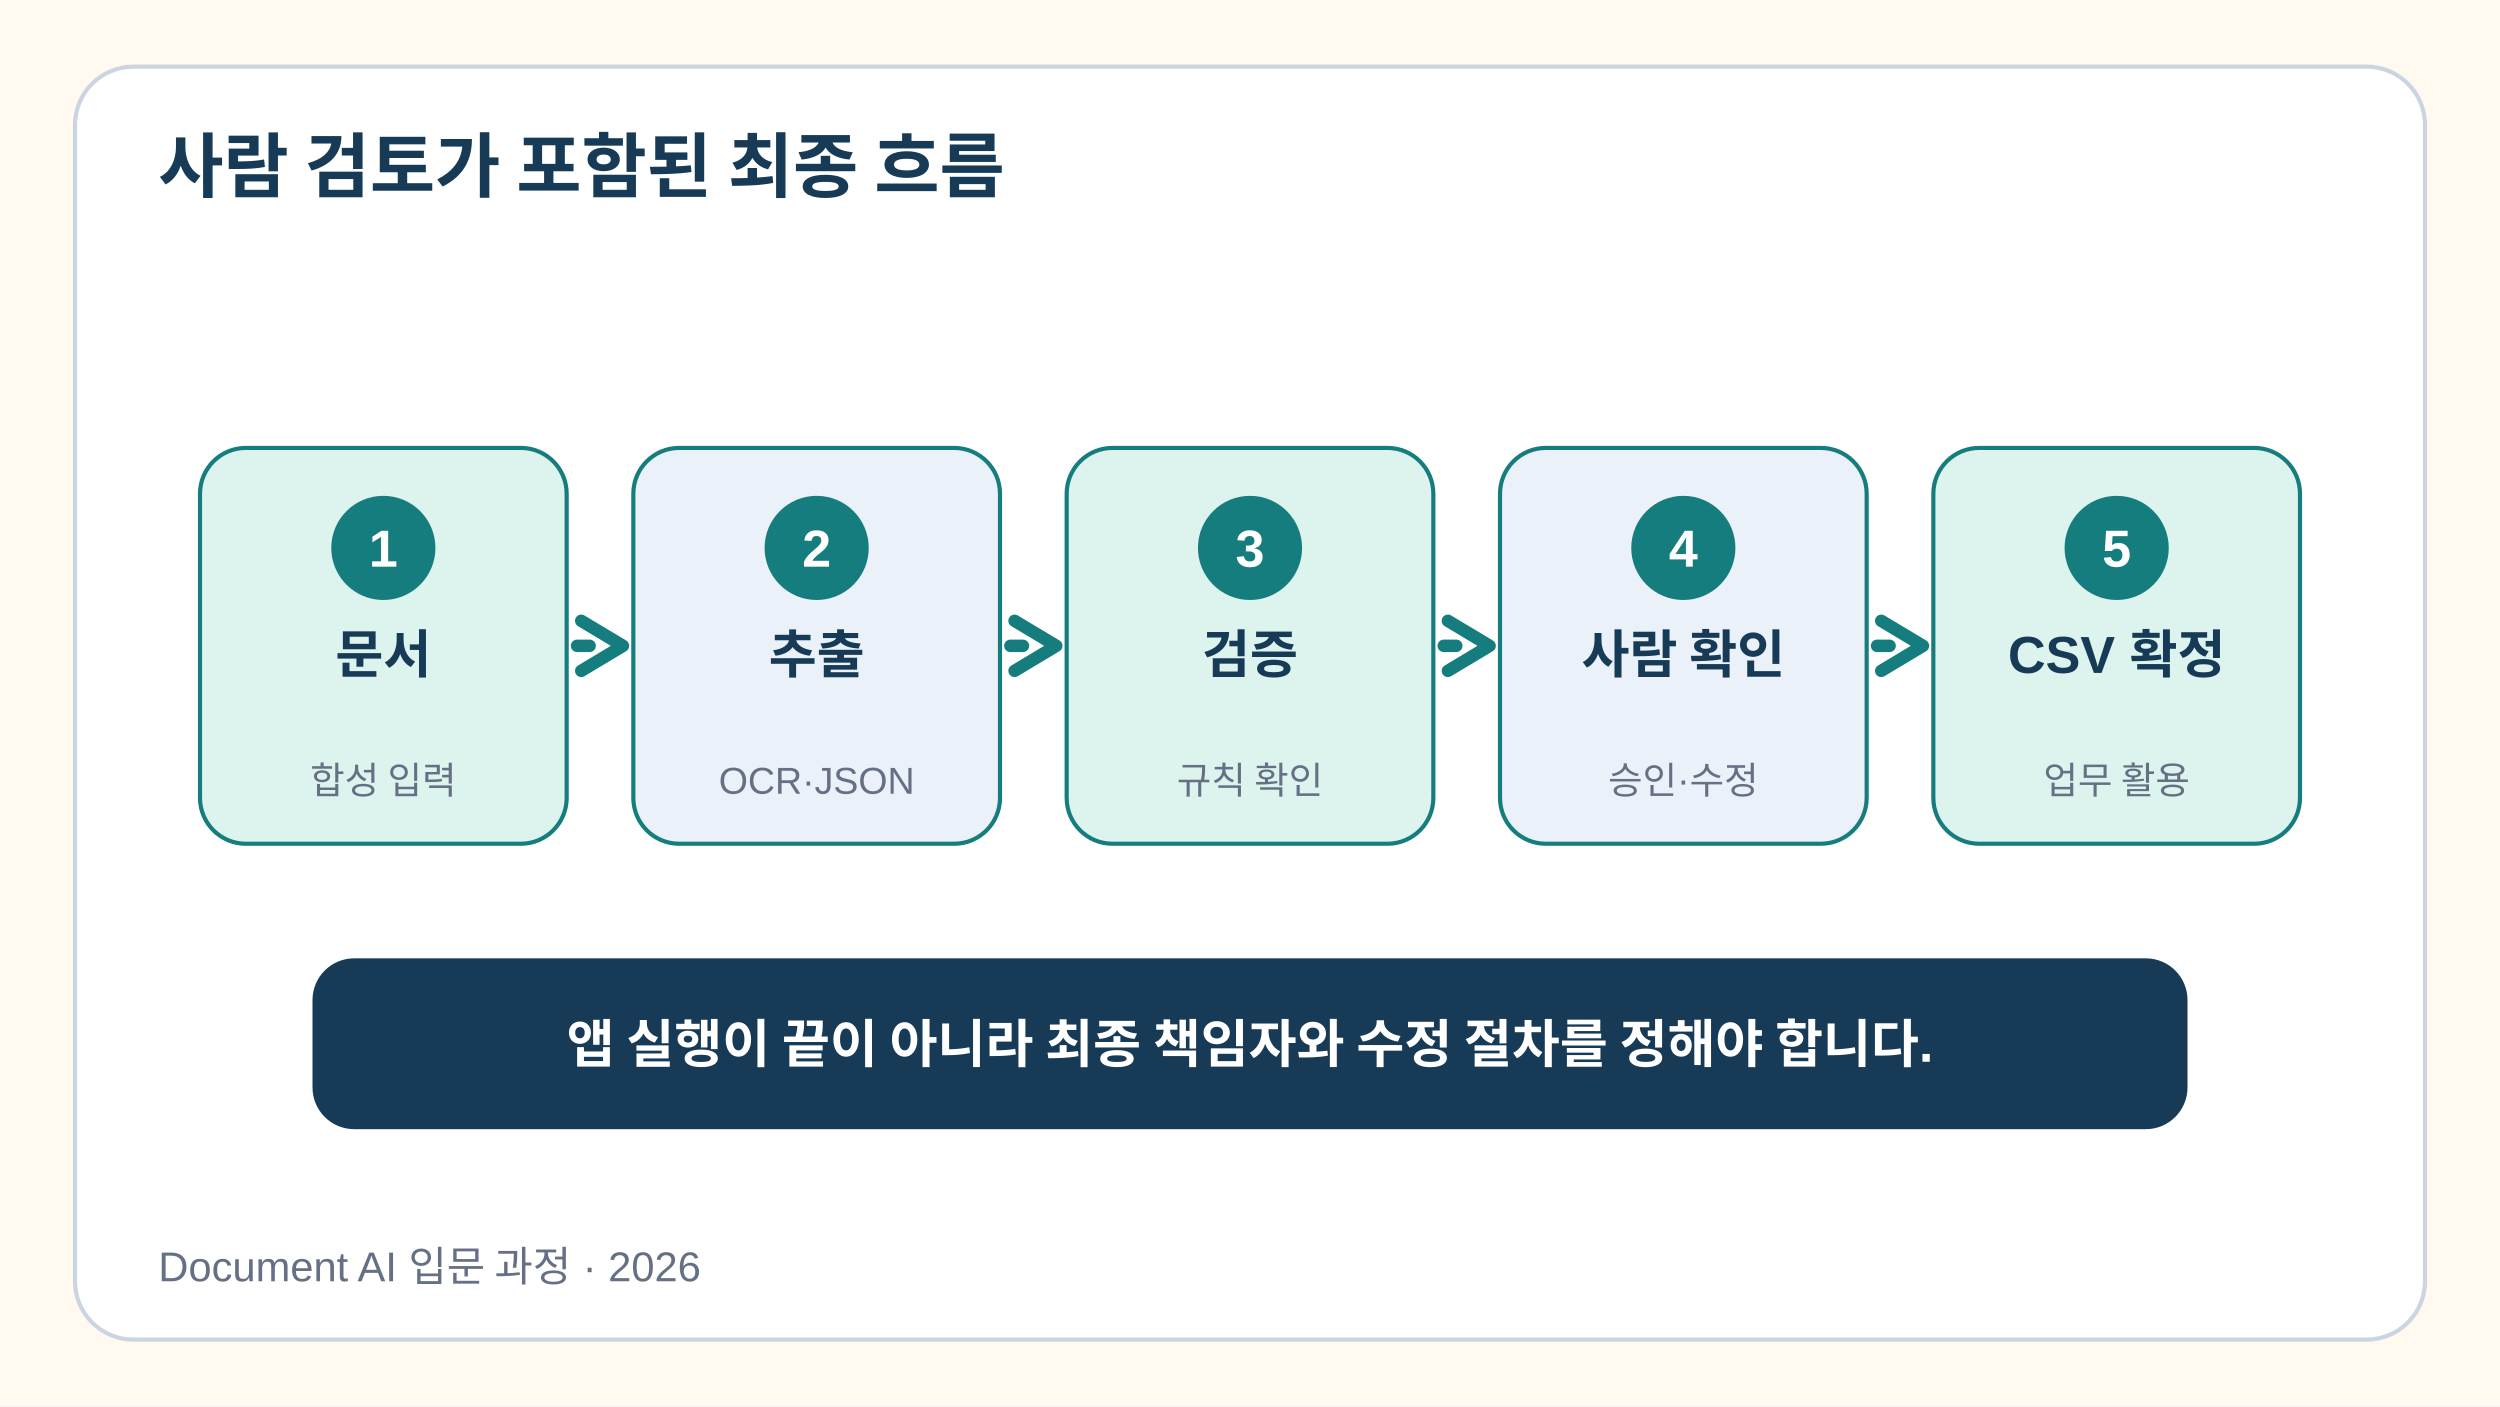
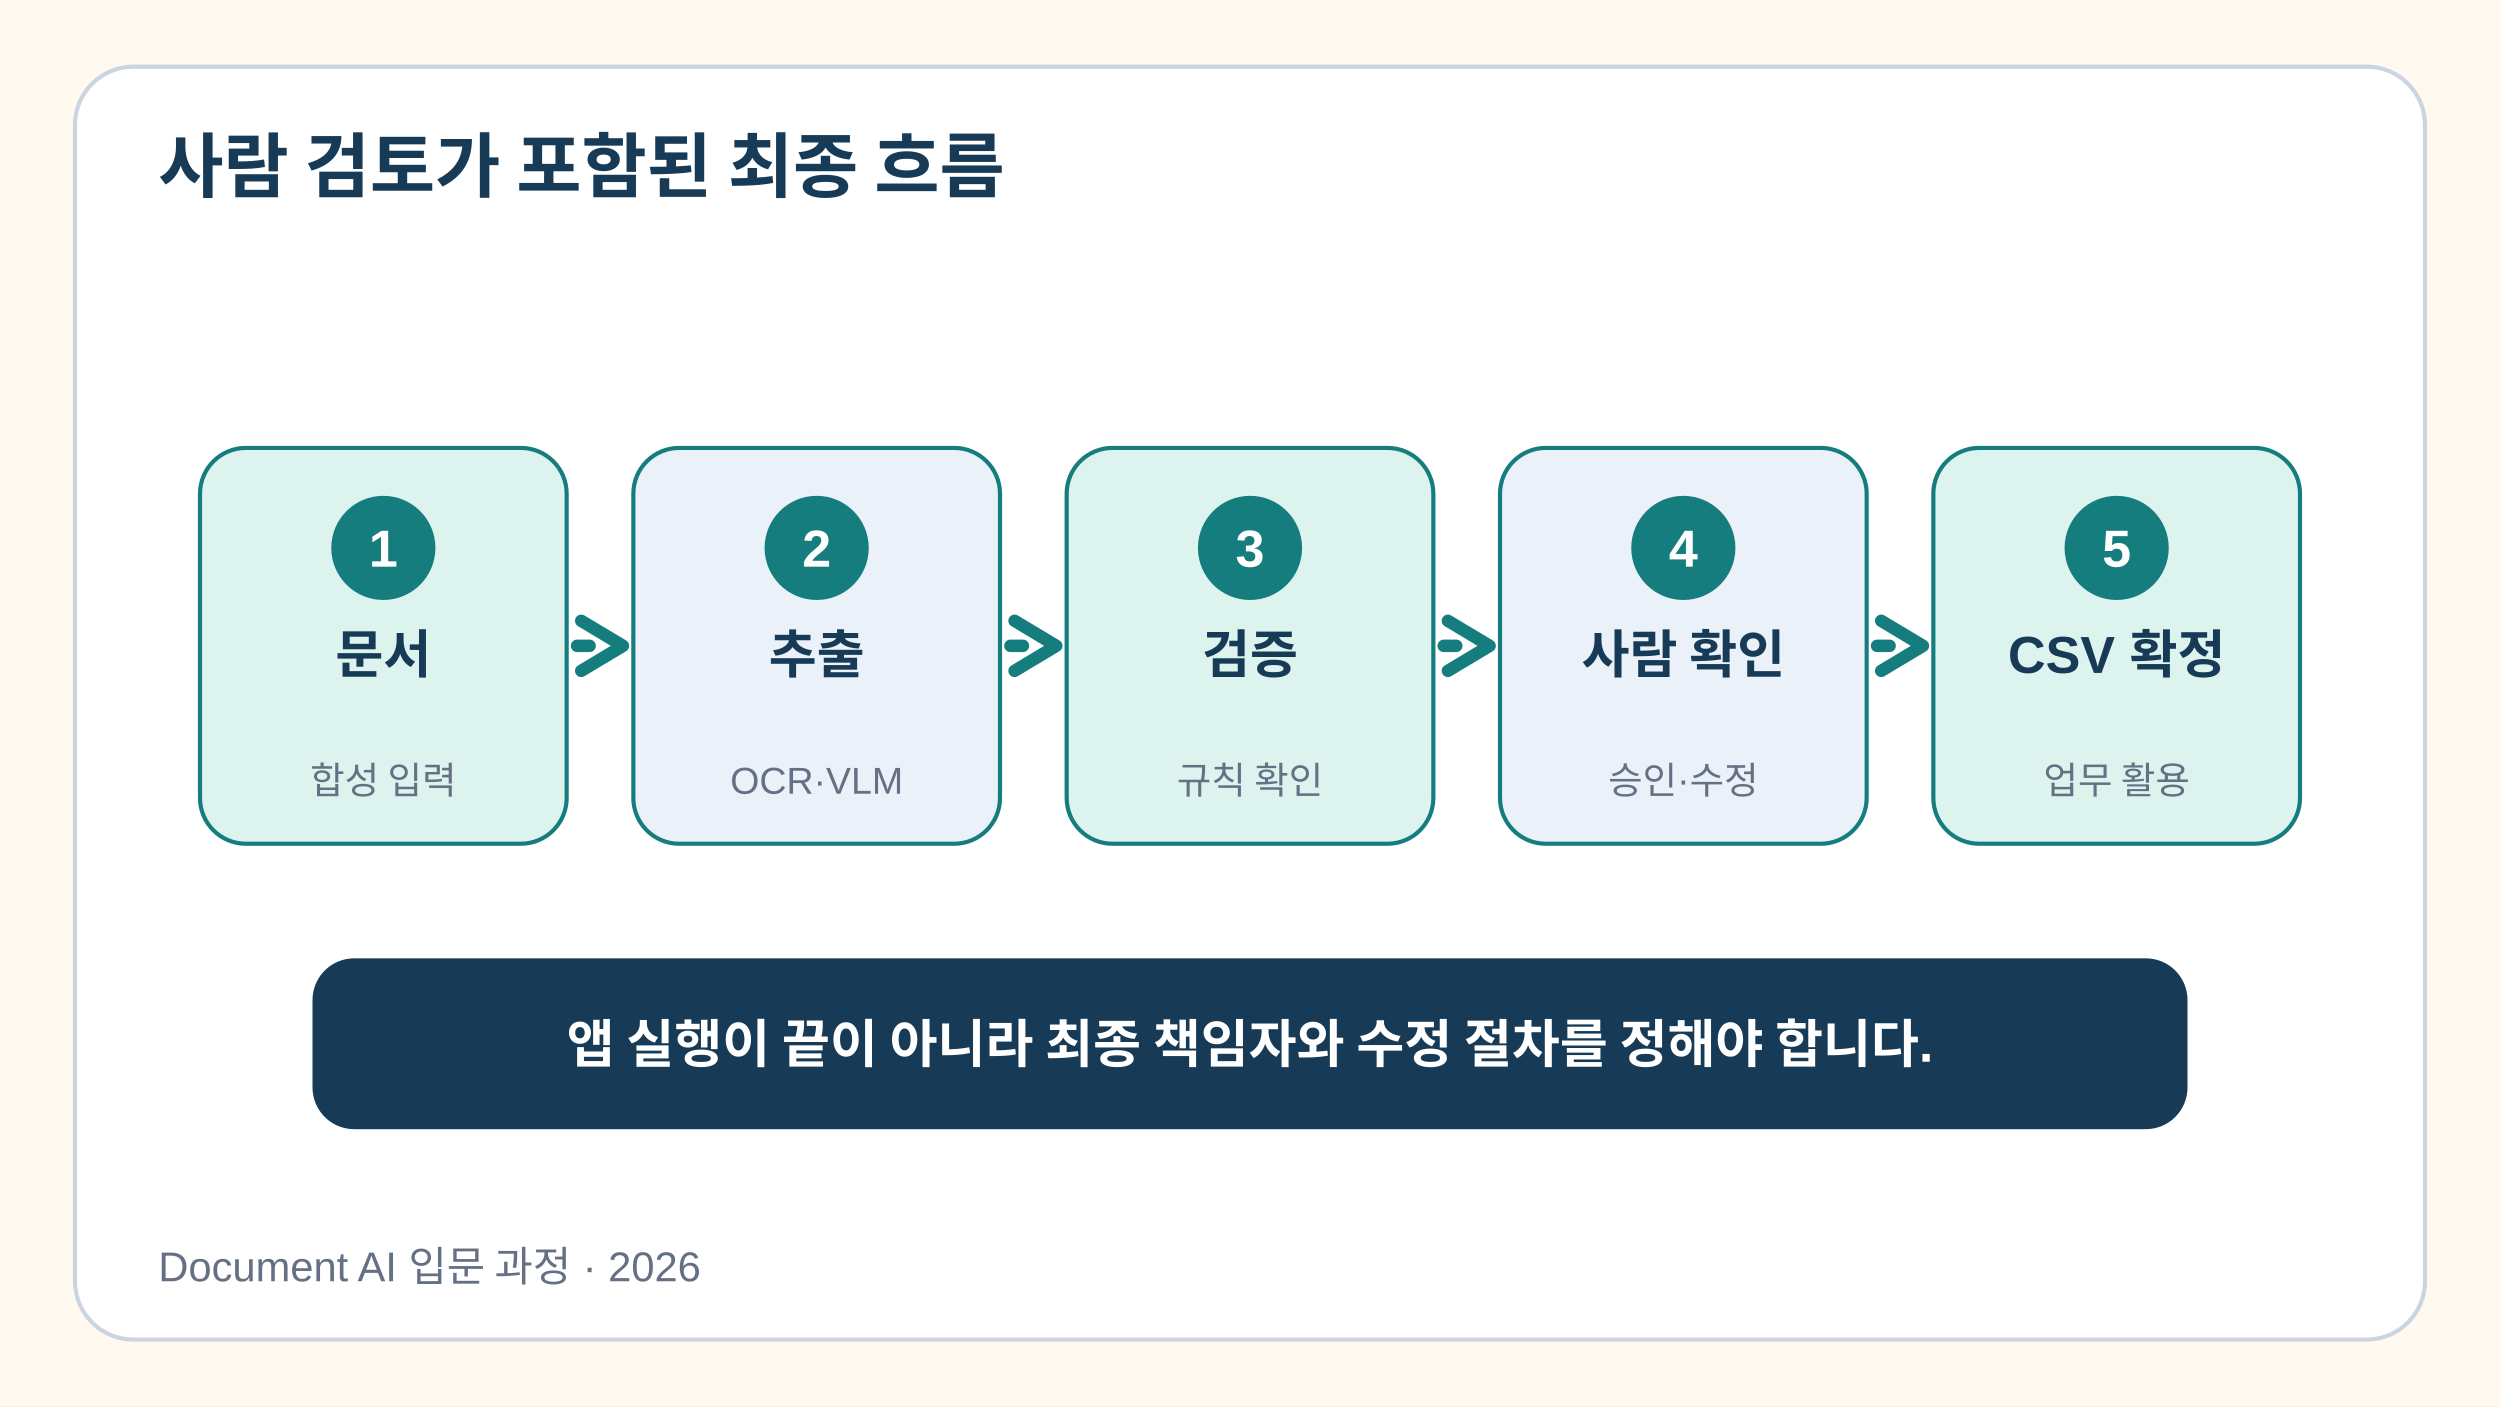
<svg xmlns="http://www.w3.org/2000/svg" width="1200" height="675" viewBox="0 0 1200 675" role="img" aria-labelledby="title desc">
  <rect width="1200" height="675" fill="#FFF9EF" />
  <rect x="36" y="32" width="1128" height="611" rx="28" fill="#FFFFFF" stroke="#CBD5E1" stroke-width="2" />
  <text x="76" y="92" font-family="Arial, Apple SD Gothic Neo, Noto Sans KR, sans-serif" font-size="34" font-weight="700" fill="#173B57">사람 검토가 포함된 최종 흐름</text>
  <g font-family="Arial, Apple SD Gothic Neo, Noto Sans KR, sans-serif">
    <rect x="96" y="215" width="176" height="190" rx="22" fill="#DDF3EE" stroke="#167D7F" stroke-width="2" />
    <circle cx="184" cy="263" r="25" fill="#167D7F" />
    <text x="184" y="272" text-anchor="middle" font-size="25" font-weight="600" fill="#FFFFFF">
      <tspan x="184" dy="0">1</tspan>
    </text>
    <text x="184" y="323" text-anchor="middle" font-size="25" font-weight="600" fill="#173B57">
      <tspan x="184" dy="0">문서</tspan>
    </text>
    <text x="184" y="381" text-anchor="middle" font-size="18" font-weight="400" fill="#667085">
      <tspan x="184" dy="0">합성 입력</tspan>
    </text>
    <line x1="277" y1="310" x2="283" y2="310" stroke="#167D7F" stroke-width="6" stroke-linecap="round" />
    <path d="M 279 298 L 299 310 L 279 322" fill="none" stroke="#167D7F" stroke-width="6" stroke-linecap="round" stroke-linejoin="round" />
    <rect x="304" y="215" width="176" height="190" rx="22" fill="#EAF1F8" stroke="#167D7F" stroke-width="2" />
    <circle cx="392" cy="263" r="25" fill="#167D7F" />
    <text x="392" y="272" text-anchor="middle" font-size="25" font-weight="600" fill="#FFFFFF">
      <tspan x="392" dy="0">2</tspan>
    </text>
    <text x="392" y="323" text-anchor="middle" font-size="25" font-weight="600" fill="#173B57">
      <tspan x="392" dy="0">추출</tspan>
    </text>
    <text x="392" y="381" text-anchor="middle" font-size="18" font-weight="400" fill="#667085">
-       <tspan x="392" dy="0">OCR·JSON</tspan>
+       <tspan x="392" dy="0">OCR·VLM</tspan>
    </text>
    <line x1="485" y1="310" x2="491" y2="310" stroke="#167D7F" stroke-width="6" stroke-linecap="round" />
    <path d="M 487 298 L 507 310 L 487 322" fill="none" stroke="#167D7F" stroke-width="6" stroke-linecap="round" stroke-linejoin="round" />
    <rect x="512" y="215" width="176" height="190" rx="22" fill="#DDF3EE" stroke="#167D7F" stroke-width="2" />
    <circle cx="600" cy="263" r="25" fill="#167D7F" />
    <text x="600" y="272" text-anchor="middle" font-size="25" font-weight="600" fill="#FFFFFF">
      <tspan x="600" dy="0">3</tspan>
    </text>
    <text x="600" y="323" text-anchor="middle" font-size="25" font-weight="600" fill="#173B57">
      <tspan x="600" dy="0">검증</tspan>
    </text>
    <text x="600" y="381" text-anchor="middle" font-size="18" font-weight="400" fill="#667085">
      <tspan x="600" dy="0">규칙 확인</tspan>
    </text>
    <line x1="693" y1="310" x2="699" y2="310" stroke="#167D7F" stroke-width="6" stroke-linecap="round" />
    <path d="M 695 298 L 715 310 L 695 322" fill="none" stroke="#167D7F" stroke-width="6" stroke-linecap="round" stroke-linejoin="round" />
    <rect x="720" y="215" width="176" height="190" rx="22" fill="#EAF1F8" stroke="#167D7F" stroke-width="2" />
    <circle cx="808" cy="263" r="25" fill="#167D7F" />
    <text x="808" y="272" text-anchor="middle" font-size="25" font-weight="600" fill="#FFFFFF">
      <tspan x="808" dy="0">4</tspan>
    </text>
    <text x="808" y="323" text-anchor="middle" font-size="25" font-weight="600" fill="#173B57">
      <tspan x="808" dy="0">사람 확인</tspan>
    </text>
    <text x="808" y="381" text-anchor="middle" font-size="18" font-weight="400" fill="#667085">
      <tspan x="808" dy="0">승인·수정</tspan>
    </text>
    <line x1="901" y1="310" x2="907" y2="310" stroke="#167D7F" stroke-width="6" stroke-linecap="round" />
    <path d="M 903 298 L 923 310 L 903 322" fill="none" stroke="#167D7F" stroke-width="6" stroke-linecap="round" stroke-linejoin="round" />
    <rect x="928" y="215" width="176" height="190" rx="22" fill="#DDF3EE" stroke="#167D7F" stroke-width="2" />
    <circle cx="1016" cy="263" r="25" fill="#167D7F" />
    <text x="1016" y="272" text-anchor="middle" font-size="25" font-weight="600" fill="#FFFFFF">
      <tspan x="1016" dy="0">5</tspan>
    </text>
    <text x="1016" y="323" text-anchor="middle" font-size="25" font-weight="600" fill="#173B57">
      <tspan x="1016" dy="0">CSV 확정</tspan>
    </text>
    <text x="1016" y="381" text-anchor="middle" font-size="18" font-weight="400" fill="#667085">
      <tspan x="1016" dy="0">업무 활용</tspan>
    </text>
    <rect x="150" y="460" width="900" height="82" rx="20" fill="#173B57" />
    <text x="600" y="510" text-anchor="middle" font-size="25" font-weight="600" fill="#FFFFFF">
      <tspan x="600" dy="0">앱 실행이 끝이 아니라 최종 책임자와 수정 절차를 정해야 합니다.</tspan>
    </text>
  </g>
  <text x="76" y="615" font-family="Arial, Apple SD Gothic Neo, Noto Sans KR, sans-serif" font-size="20" fill="#667085">Document AI 입문 과정 · 2026</text>
</svg>
